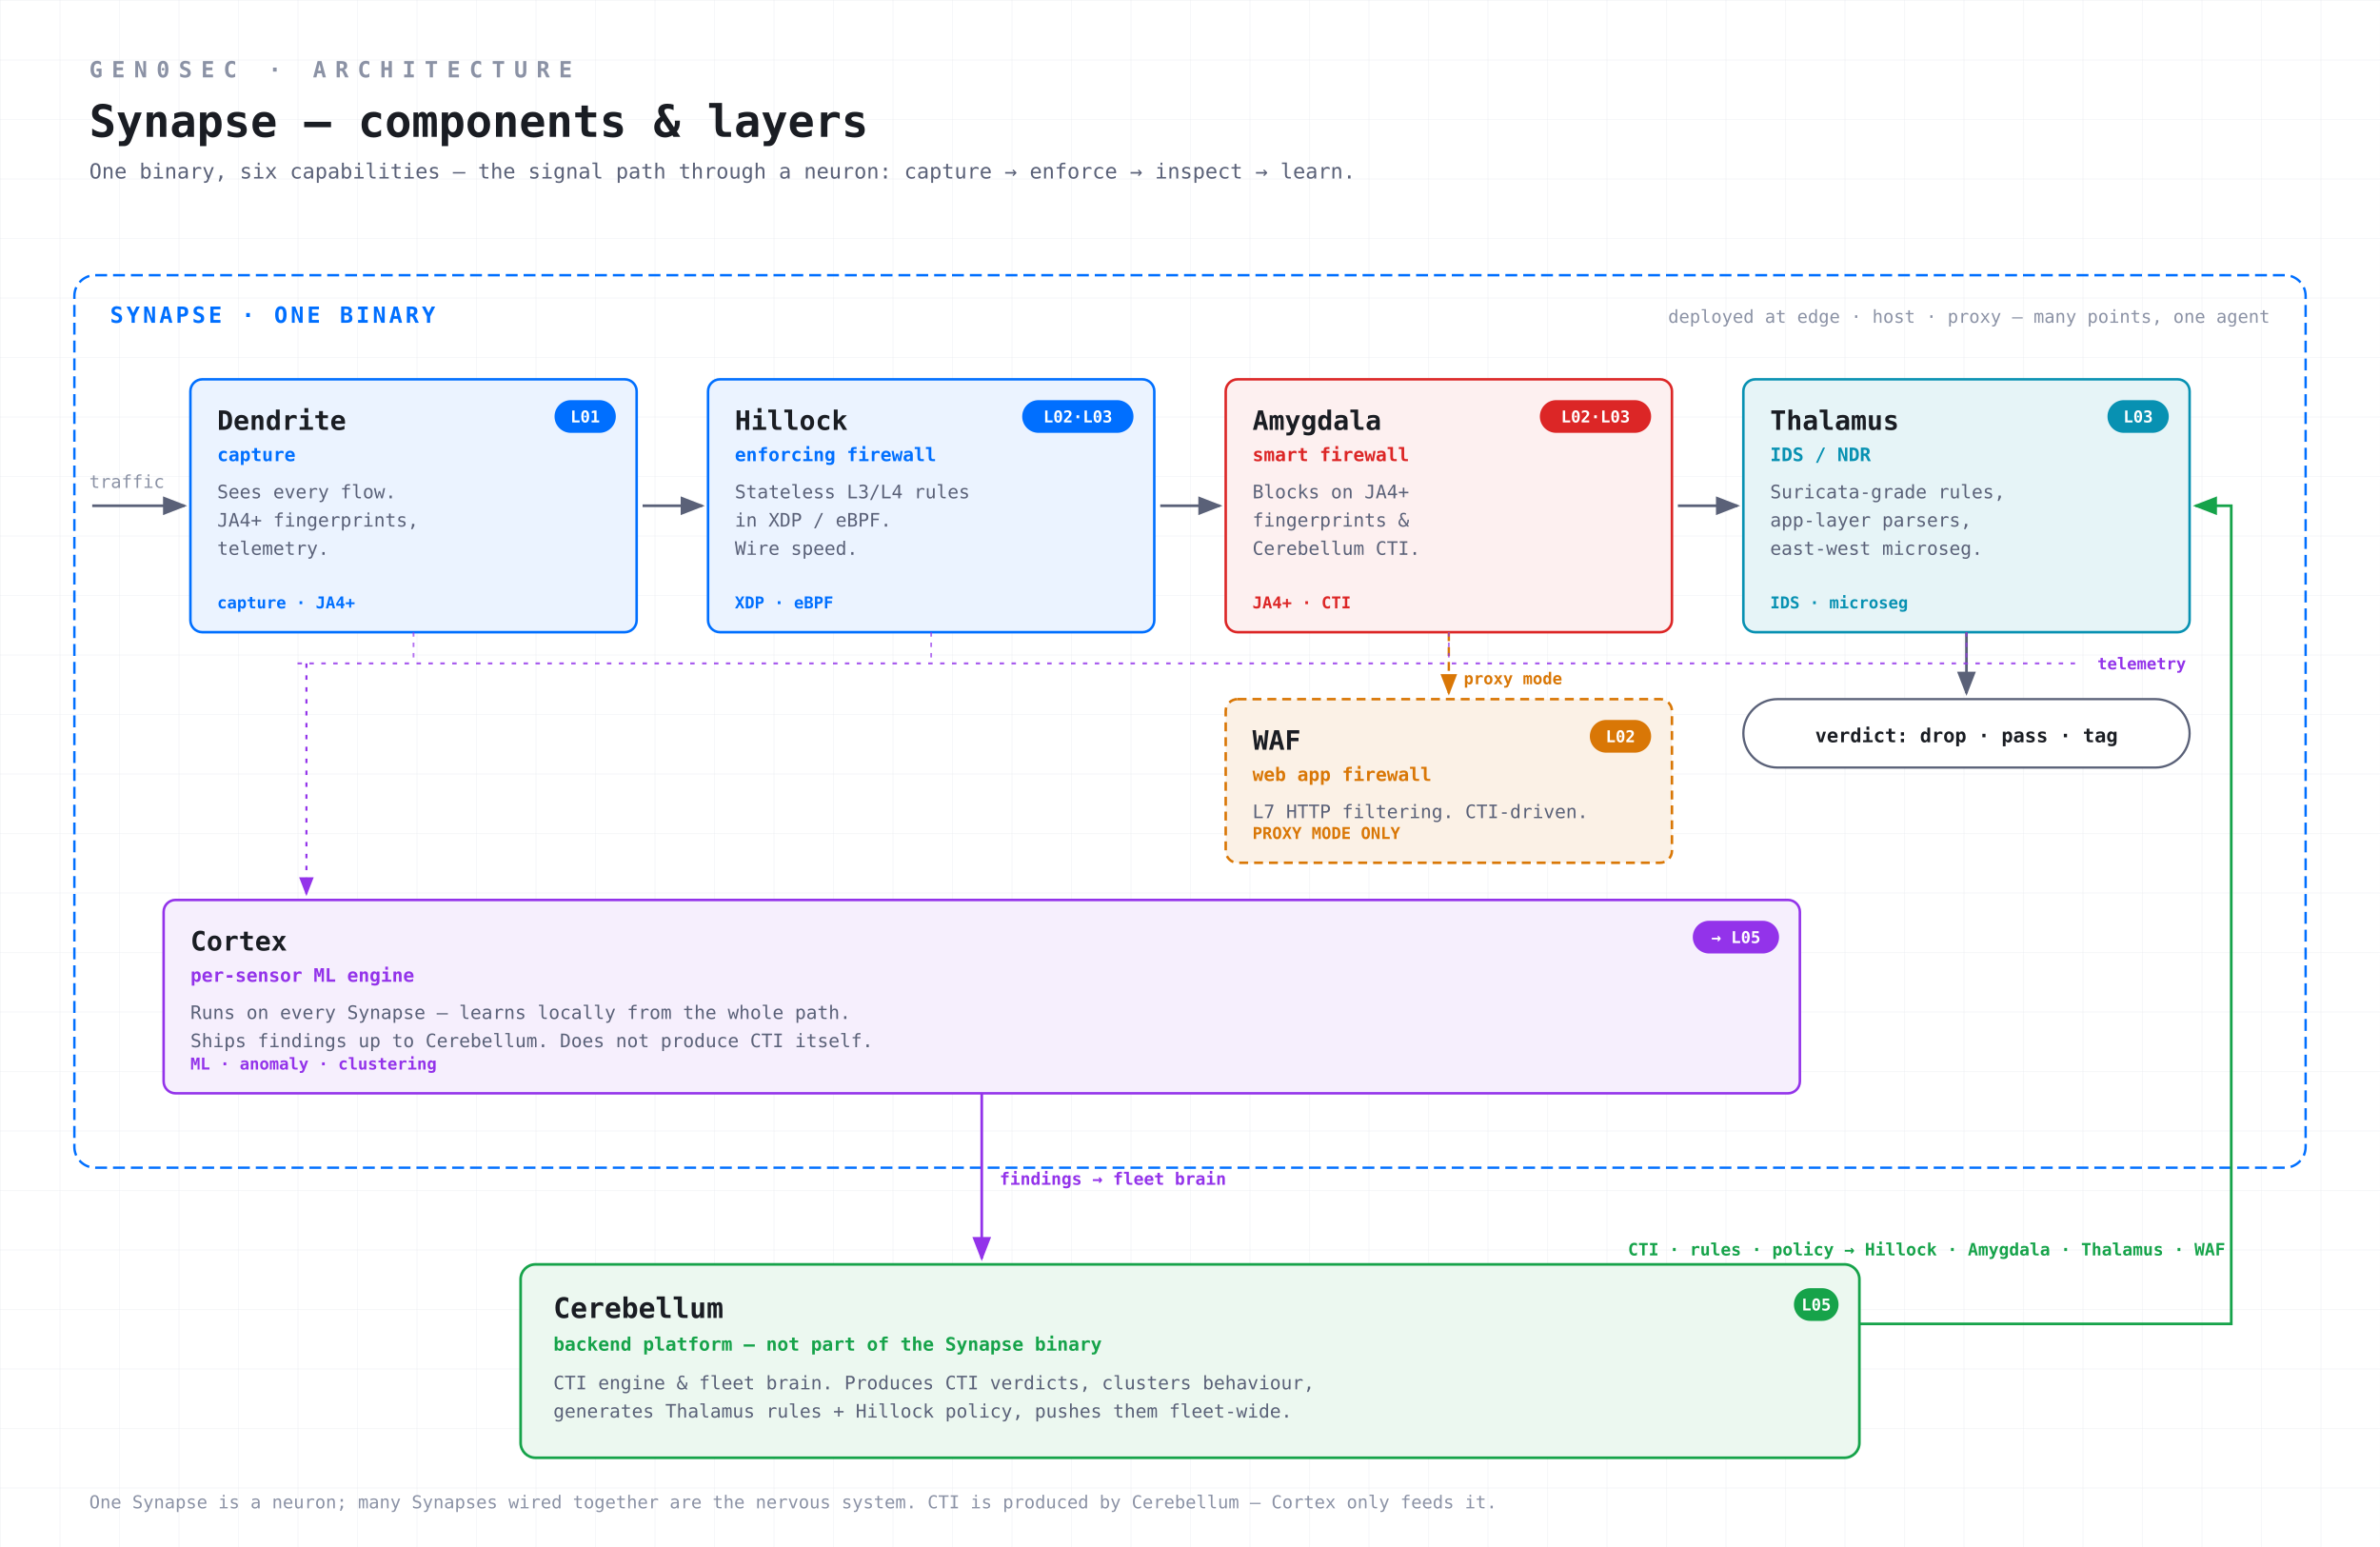
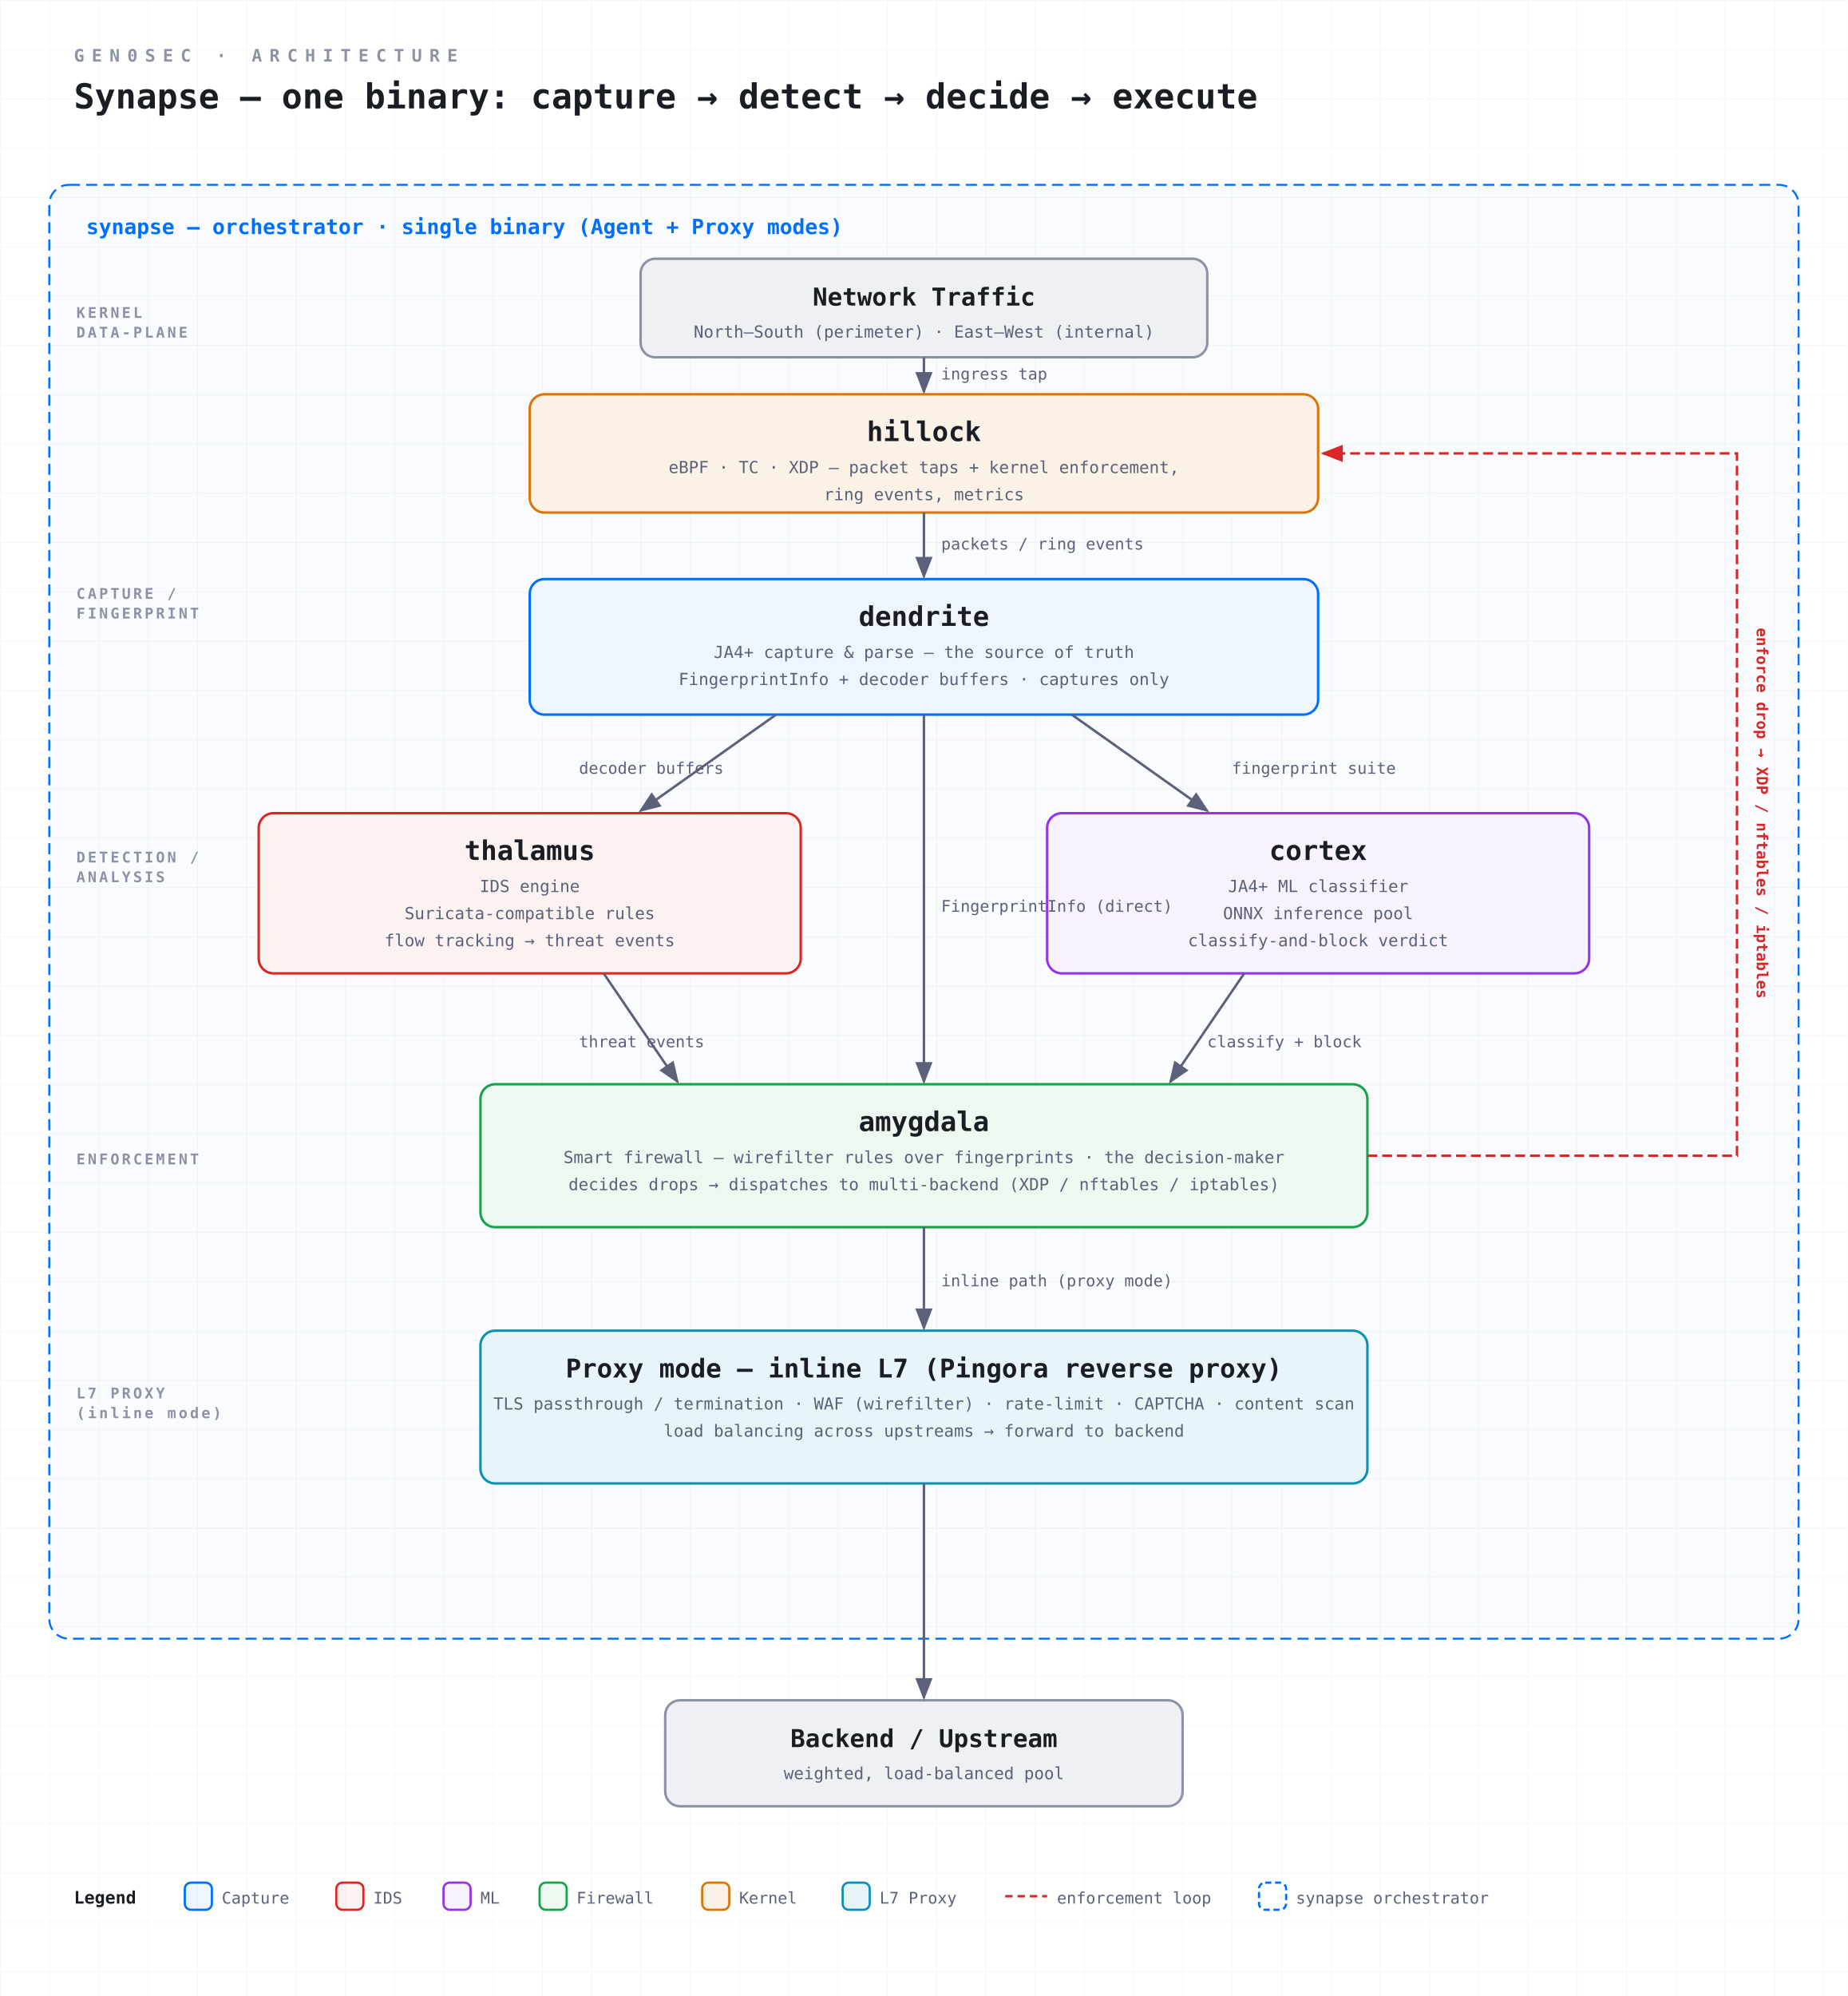
- <svg xmlns="http://www.w3.org/2000/svg" viewBox="0 0 1600 1040" font-family="'JetBrains Mono', ui-monospace, monospace">
+ <svg xmlns="http://www.w3.org/2000/svg" viewBox="0 0 1500 1620" font-family="'JetBrains Mono', ui-monospace, monospace">
  <style>text{font-family:'JetBrains Mono',ui-monospace,'SFMono-Regular',Menlo,Consolas,monospace;}</style>
  <defs>
    <pattern id="grid" width="40" height="40" patternUnits="userSpaceOnUse">
      <path d="M 40 0 L 0 0 0 40" fill="none" stroke="#e8eaef" stroke-width="0.5" />
    </pattern>
-     <marker id="ah" markerWidth="9" markerHeight="7" refX="8" refY="3.5" orient="auto">
+     <marker id="ar" markerWidth="9" markerHeight="7" refX="8" refY="3.5" orient="auto">
      <polygon points="0 0, 9 3.5, 0 7" fill="#5a6178" />
    </marker>
-     <marker id="ahp" markerWidth="9" markerHeight="7" refX="8" refY="3.5" orient="auto">
-       <polygon points="0 0, 9 3.5, 0 7" fill="#9333ea" />
-     </marker>
-     <marker id="ahg" markerWidth="9" markerHeight="7" refX="8" refY="3.5" orient="auto">
-       <polygon points="0 0, 9 3.5, 0 7" fill="#16a34a" />
-     </marker>
-     <marker id="aho" markerWidth="9" markerHeight="7" refX="8" refY="3.5" orient="auto">
-       <polygon points="0 0, 9 3.5, 0 7" fill="#d97706" />
+     <marker id="ar-red" markerWidth="9" markerHeight="7" refX="8" refY="3.5" orient="auto">
+       <polygon points="0 0, 9 3.5, 0 7" fill="#dc2626" />
    </marker>
  </defs>
-   <rect width="1600" height="1040" fill="#ffffff" />
-   <rect width="1600" height="1040" fill="url(#grid)" />
-   <text x="60" y="52" fill="#8b92a5" font-size="15" letter-spacing="6" font-weight="600">GEN0SEC · ARCHITECTURE</text>
-   <text x="60" y="92" fill="#1a1d23" font-size="30" font-weight="700">Synapse — components &amp; layers</text>
-   <text x="60" y="120" fill="#5a6178" font-size="14">One binary, six capabilities — the signal path through a neuron: capture → enforce → inspect → learn.</text>
-   <rect x="50" y="185" width="1500" height="600" rx="14" fill="none" stroke="#006fff" stroke-width="1.6" stroke-dasharray="8 4" />
-   <text x="74" y="217" fill="#006fff" font-size="15" font-weight="700" letter-spacing="2">SYNAPSE · ONE BINARY</text>
-   <text x="1526" y="217" fill="#8b92a5" font-size="12" text-anchor="end">deployed at edge · host · proxy — many points, one agent</text>
-   <rect x="128" y="255" width="300" height="170" rx="8" fill="#ffffff" />
-   <rect x="128" y="255" width="300" height="170" rx="8" fill="rgba(0,111,255,0.08)" stroke="#006fff" stroke-width="1.7" />
-   <text x="146" y="289" fill="#1a1d23" font-size="18" font-weight="700">Dendrite</text>
-   <text x="146" y="310" fill="#006fff" font-size="12.5" font-weight="600">capture</text>
-   <text x="146" y="335" fill="#5a6178" font-size="12.5">Sees every flow.</text>
-   <text x="146" y="354" fill="#5a6178" font-size="12.5">JA4+ fingerprints,</text>
-   <text x="146" y="373" fill="#5a6178" font-size="12.5">telemetry.</text>
-   <rect x="372.8" y="269" width="41.2" height="22" rx="11" fill="#006fff" />
-   <text x="393.4" y="284" fill="#ffffff" font-size="11" font-weight="700" text-anchor="middle">L01</text>
-   <text x="146" y="409" fill="#006fff" font-size="11" font-weight="600">capture · JA4+</text>
-   <rect x="476" y="255" width="300" height="170" rx="8" fill="#ffffff" />
-   <rect x="476" y="255" width="300" height="170" rx="8" fill="rgba(0,111,255,0.08)" stroke="#006fff" stroke-width="1.7" />
-   <text x="494" y="289" fill="#1a1d23" font-size="18" font-weight="700">Hillock</text>
-   <text x="494" y="310" fill="#006fff" font-size="12.5" font-weight="600">enforcing firewall</text>
-   <text x="494" y="335" fill="#5a6178" font-size="12.5">Stateless L3/L4 rules</text>
-   <text x="494" y="354" fill="#5a6178" font-size="12.5">in XDP / eBPF.</text>
-   <text x="494" y="373" fill="#5a6178" font-size="12.5">Wire speed.</text>
-   <rect x="687.2" y="269" width="74.8" height="22" rx="11" fill="#006fff" />
-   <text x="724.6" y="284" fill="#ffffff" font-size="11" font-weight="700" text-anchor="middle">L02·L03</text>
-   <text x="494" y="409" fill="#006fff" font-size="11" font-weight="600">XDP · eBPF</text>
-   <rect x="824" y="255" width="300" height="170" rx="8" fill="#ffffff" />
-   <rect x="824" y="255" width="300" height="170" rx="8" fill="rgba(220,38,38,0.07)" stroke="#dc2626" stroke-width="1.7" />
-   <text x="842" y="289" fill="#1a1d23" font-size="18" font-weight="700">Amygdala</text>
-   <text x="842" y="310" fill="#dc2626" font-size="12.5" font-weight="600">smart firewall</text>
-   <text x="842" y="335" fill="#5a6178" font-size="12.5">Blocks on JA4+</text>
-   <text x="842" y="354" fill="#5a6178" font-size="12.5">fingerprints &amp;</text>
-   <text x="842" y="373" fill="#5a6178" font-size="12.5">Cerebellum CTI.</text>
-   <rect x="1035.2" y="269" width="74.8" height="22" rx="11" fill="#dc2626" />
-   <text x="1072.6" y="284" fill="#ffffff" font-size="11" font-weight="700" text-anchor="middle">L02·L03</text>
-   <text x="842" y="409" fill="#dc2626" font-size="11" font-weight="600">JA4+ · CTI</text>
-   <rect x="1172" y="255" width="300" height="170" rx="8" fill="#ffffff" />
-   <rect x="1172" y="255" width="300" height="170" rx="8" fill="rgba(8,145,178,0.10)" stroke="#0891b2" stroke-width="1.7" />
-   <text x="1190" y="289" fill="#1a1d23" font-size="18" font-weight="700">Thalamus</text>
-   <text x="1190" y="310" fill="#0891b2" font-size="12.5" font-weight="600">IDS / NDR</text>
-   <text x="1190" y="335" fill="#5a6178" font-size="12.5">Suricata-grade rules,</text>
-   <text x="1190" y="354" fill="#5a6178" font-size="12.5">app-layer parsers,</text>
-   <text x="1190" y="373" fill="#5a6178" font-size="12.5">east-west microseg.</text>
-   <rect x="1416.8" y="269" width="41.2" height="22" rx="11" fill="#0891b2" />
-   <text x="1437.4" y="284" fill="#ffffff" font-size="11" font-weight="700" text-anchor="middle">L03</text>
-   <text x="1190" y="409" fill="#0891b2" font-size="11" font-weight="600">IDS · microseg</text>
-   <text x="60" y="328" fill="#8b92a5" font-size="12">traffic</text>
-   <line x1="62" y1="340" x2="124" y2="340" stroke="#5a6178" stroke-width="1.8" marker-end="url(#ah)" />
-   <line x1="432" y1="340" x2="472" y2="340" stroke="#5a6178" stroke-width="1.8" marker-end="url(#ah)" />
-   <line x1="780" y1="340" x2="820" y2="340" stroke="#5a6178" stroke-width="1.8" marker-end="url(#ah)" />
-   <line x1="1128" y1="340" x2="1168" y2="340" stroke="#5a6178" stroke-width="1.8" marker-end="url(#ah)" />
-   <line x1="1322" y1="425" x2="1322" y2="466" stroke="#5a6178" stroke-width="1.8" marker-end="url(#ah)" />
-   <rect x="1172" y="470" width="300" height="46" rx="23" fill="#ffffff" stroke="#5a6178" stroke-width="1.5" />
-   <text x="1322" y="499" fill="#1a1d23" font-size="13" font-weight="700" text-anchor="middle">verdict: drop · pass · tag</text>
-   <line x1="974" y1="425" x2="974" y2="466" stroke="#d97706" stroke-width="1.6" stroke-dasharray="6 4" marker-end="url(#aho)" />
-   <text x="984" y="460" fill="#d97706" font-size="11" font-weight="600">proxy mode</text>
-   <rect x="824" y="470" width="300" height="110" rx="8" fill="#ffffff" />
-   <rect x="824" y="470" width="300" height="110" rx="8" fill="rgba(217,119,6,0.10)" stroke="#d97706" stroke-width="1.7" stroke-dasharray="6 4" />
-   <text x="842" y="504" fill="#1a1d23" font-size="18" font-weight="700">WAF</text>
-   <text x="842" y="525" fill="#d97706" font-size="12.5" font-weight="600">web app firewall</text>
-   <text x="842" y="550" fill="#5a6178" font-size="12.5">L7 HTTP filtering. CTI-driven.</text>
-   <rect x="1068.8" y="484" width="41.2" height="22" rx="11" fill="#d97706" />
-   <text x="1089.4" y="499" fill="#ffffff" font-size="11" font-weight="700" text-anchor="middle">L02</text>
-   <text x="842" y="564" fill="#d97706" font-size="11" font-weight="600">PROXY MODE ONLY</text>
-   <path d="M 200 446 H 1400" fill="none" stroke="#9333ea" stroke-width="1.4" stroke-dasharray="3 5" opacity="0.8" />
-   <line x1="278" y1="425" x2="278" y2="446" stroke="#9333ea" stroke-width="1.2" stroke-dasharray="3 4" opacity="0.7" />
-   <line x1="626" y1="425" x2="626" y2="446" stroke="#9333ea" stroke-width="1.2" stroke-dasharray="3 4" opacity="0.7" />
-   <line x1="974" y1="425" x2="974" y2="446" stroke="#9333ea" stroke-width="1.2" stroke-dasharray="3 4" opacity="0.7" />
-   <line x1="1322" y1="425" x2="1322" y2="446" stroke="#9333ea" stroke-width="1.2" stroke-dasharray="3 4" opacity="0.7" />
-   <text x="1410" y="450" fill="#9333ea" font-size="11" font-weight="600">telemetry</text>
-   <line x1="206" y1="446" x2="206" y2="601" stroke="#9333ea" stroke-width="1.4" stroke-dasharray="3 5" marker-end="url(#ahp)" />
-   <rect x="110" y="605" width="1100" height="130" rx="8" fill="#ffffff" />
-   <rect x="110" y="605" width="1100" height="130" rx="8" fill="rgba(147,51,234,0.08)" stroke="#9333ea" stroke-width="1.7" />
-   <text x="128" y="639" fill="#1a1d23" font-size="18" font-weight="700">Cortex</text>
-   <text x="128" y="660" fill="#9333ea" font-size="12.5" font-weight="600">per-sensor ML engine</text>
-   <text x="128" y="685" fill="#5a6178" font-size="12.5">Runs on every Synapse — learns locally from the whole path.</text>
-   <text x="128" y="704" fill="#5a6178" font-size="12.5">Ships findings up to Cerebellum. Does not produce CTI itself.</text>
-   <rect x="1138" y="619" width="58" height="22" rx="11" fill="#9333ea" />
-   <text x="1167" y="634" fill="#ffffff" font-size="11" font-weight="700" text-anchor="middle">→ L05</text>
-   <text x="128" y="719" fill="#9333ea" font-size="11" font-weight="600">ML · anomaly · clustering</text>
-   <rect x="350" y="850" width="900" height="130" rx="10" fill="#ffffff" />
-   <rect x="350" y="850" width="900" height="130" rx="10" fill="rgba(22,163,74,0.08)" stroke="#16a34a" stroke-width="1.8" />
-   <text x="372" y="886" fill="#1a1d23" font-size="19" font-weight="700">Cerebellum</text>
-   <text x="372" y="908" fill="#16a34a" font-size="12.5" font-weight="600">backend platform — not part of the Synapse binary</text>
-   <text x="372" y="934" fill="#5a6178" font-size="12.5">CTI engine &amp; fleet brain. Produces CTI verdicts, clusters behaviour,</text>
-   <text x="372" y="953" fill="#5a6178" font-size="12.5">generates Thalamus rules + Hillock policy, pushes them fleet-wide.</text>
-   <rect x="1206" y="866" width="30" height="22" rx="11" fill="#16a34a" />
-   <text x="1221" y="881" fill="#ffffff" font-size="11" font-weight="700" text-anchor="middle">L05</text>
-   <line x1="660" y1="735" x2="660" y2="846" stroke="#9333ea" stroke-width="1.8" marker-end="url(#ahp)" />
-   <text x="672" y="796.5" fill="#9333ea" font-size="11.5" font-weight="600">findings → fleet brain</text>
-   <path d="M 1250 890 H 1500 V 340 H 1476" fill="none" stroke="#16a34a" stroke-width="1.8" marker-end="url(#ahg)" />
-   <text x="1496" y="844" fill="#16a34a" font-size="11.5" font-weight="600" text-anchor="end">CTI · rules · policy → Hillock · Amygdala · Thalamus · WAF</text>
-   <text x="60" y="1014" fill="#8b92a5" font-size="12">One Synapse is a neuron; many Synapses wired together are the nervous system. CTI is produced by Cerebellum — Cortex only feeds it.</text>
+   <rect width="1500" height="1620" fill="#ffffff" />
+   <rect width="1500" height="1620" fill="url(#grid)" />
+   <text x="60" y="50" fill="#8b92a5" font-size="14" letter-spacing="6" font-weight="600">GEN0SEC · ARCHITECTURE</text>
+   <text x="60" y="88" fill="#1a1d23" font-size="28" font-weight="700">Synapse — one binary: capture → detect → decide → execute</text>
+   <rect x="40" y="150" width="1420" height="1180" rx="16" fill="rgba(0,111,255,0.025)" stroke="#006fff" stroke-width="1.6" stroke-dasharray="9 5" />
+   <text x="70" y="190" fill="#006fff" font-size="17" font-weight="700">synapse — orchestrator · single binary (Agent + Proxy modes)</text>
+   <rect x="520" y="210" width="460" height="80" rx="12" fill="#ffffff" />
+   <rect x="520" y="210" width="460" height="80" rx="12" fill="#eef0f3" stroke="#8b92a5" stroke-width="2" />
+   <text x="750" y="248" fill="#1a1d23" font-size="20" font-weight="700" text-anchor="middle">Network Traffic</text>
+   <text x="750" y="274" fill="#5a6178" font-size="13.5" text-anchor="middle">North–South (perimeter) · East–West (internal)</text>
+   <text x="62" y="258" fill="#8b92a5" font-size="12" letter-spacing="2" font-weight="700">KERNEL</text>
+   <text x="62" y="274" fill="#8b92a5" font-size="12" letter-spacing="2" font-weight="700">DATA-PLANE</text>
+   <rect x="430" y="320" width="640" height="96" rx="12" fill="#ffffff" />
+   <rect x="430" y="320" width="640" height="96" rx="12" fill="rgba(217,119,6,0.10)" stroke="#d97706" stroke-width="2" />
+   <text x="750" y="358" fill="#1a1d23" font-size="22" font-weight="700" text-anchor="middle">hillock</text>
+   <text x="750" y="384" fill="#5a6178" font-size="13.5" text-anchor="middle">eBPF · TC · XDP — packet taps + kernel enforcement,</text>
+   <text x="750" y="406" fill="#5a6178" font-size="13.5" text-anchor="middle">ring events, metrics</text>
+   <line x1="750" y1="290" x2="750" y2="318" stroke="#5a6178" stroke-width="2" marker-end="url(#ar)" />
+   <text x="764" y="308" fill="#5a6178" font-size="13">ingress tap</text>
+   <text x="62" y="486" fill="#8b92a5" font-size="12" letter-spacing="2" font-weight="700">CAPTURE /</text>
+   <text x="62" y="502" fill="#8b92a5" font-size="12" letter-spacing="2" font-weight="700">FINGERPRINT</text>
+   <rect x="430" y="470" width="640" height="110" rx="12" fill="#ffffff" />
+   <rect x="430" y="470" width="640" height="110" rx="12" fill="rgba(0,111,255,0.07)" stroke="#006fff" stroke-width="2" />
+   <text x="750" y="508" fill="#1a1d23" font-size="22" font-weight="700" text-anchor="middle">dendrite</text>
+   <text x="750" y="534" fill="#5a6178" font-size="13.5" text-anchor="middle">JA4+ capture &amp; parse — the source of truth</text>
+   <text x="750" y="556" fill="#5a6178" font-size="13.5" text-anchor="middle">FingerprintInfo + decoder buffers · captures only</text>
+   <line x1="750" y1="416" x2="750" y2="468" stroke="#5a6178" stroke-width="2" marker-end="url(#ar)" />
+   <text x="764" y="446" fill="#5a6178" font-size="13">packets / ring events</text>
+   <text x="62" y="700" fill="#8b92a5" font-size="12" letter-spacing="2" font-weight="700">DETECTION /</text>
+   <text x="62" y="716" fill="#8b92a5" font-size="12" letter-spacing="2" font-weight="700">ANALYSIS</text>
+   <rect x="210" y="660" width="440" height="130" rx="12" fill="#ffffff" />
+   <rect x="210" y="660" width="440" height="130" rx="12" fill="rgba(220,38,38,0.06)" stroke="#dc2626" stroke-width="2" />
+   <text x="430" y="698" fill="#1a1d23" font-size="22" font-weight="700" text-anchor="middle">thalamus</text>
+   <text x="430" y="724" fill="#5a6178" font-size="13.5" text-anchor="middle">IDS engine</text>
+   <text x="430" y="746" fill="#5a6178" font-size="13.5" text-anchor="middle">Suricata-compatible rules</text>
+   <text x="430" y="768" fill="#5a6178" font-size="13.5" text-anchor="middle">flow tracking → threat events</text>
+   <rect x="850" y="660" width="440" height="130" rx="12" fill="#ffffff" />
+   <rect x="850" y="660" width="440" height="130" rx="12" fill="rgba(147,51,234,0.07)" stroke="#9333ea" stroke-width="2" />
+   <text x="1070" y="698" fill="#1a1d23" font-size="22" font-weight="700" text-anchor="middle">cortex</text>
+   <text x="1070" y="724" fill="#5a6178" font-size="13.5" text-anchor="middle">JA4+ ML classifier</text>
+   <text x="1070" y="746" fill="#5a6178" font-size="13.5" text-anchor="middle">ONNX inference pool</text>
+   <text x="1070" y="768" fill="#5a6178" font-size="13.5" text-anchor="middle">classify-and-block verdict</text>
+   <line x1="630" y1="580" x2="520" y2="658" stroke="#5a6178" stroke-width="2" marker-end="url(#ar)" />
+   <text x="470" y="628" fill="#5a6178" font-size="13">decoder buffers</text>
+   <line x1="870" y1="580" x2="980" y2="658" stroke="#5a6178" stroke-width="2" marker-end="url(#ar)" />
+   <text x="1000" y="628" fill="#5a6178" font-size="13">fingerprint suite</text>
+   <text x="62" y="945" fill="#8b92a5" font-size="12" letter-spacing="2" font-weight="700">ENFORCEMENT</text>
+   <rect x="390" y="880" width="720" height="116" rx="12" fill="#ffffff" />
+   <rect x="390" y="880" width="720" height="116" rx="12" fill="rgba(22,163,74,0.08)" stroke="#16a34a" stroke-width="2" />
+   <text x="750" y="918" fill="#1a1d23" font-size="22" font-weight="700" text-anchor="middle">amygdala</text>
+   <text x="750" y="944" fill="#5a6178" font-size="13.5" text-anchor="middle">Smart firewall — wirefilter rules over fingerprints · the decision-maker</text>
+   <text x="750" y="966" fill="#5a6178" font-size="13.5" text-anchor="middle">decides drops → dispatches to multi-backend (XDP / nftables / iptables)</text>
+   <line x1="490" y1="790" x2="550" y2="878" stroke="#5a6178" stroke-width="2" marker-end="url(#ar)" />
+   <text x="470" y="850" fill="#5a6178" font-size="13">threat events</text>
+   <line x1="750" y1="580" x2="750" y2="878" stroke="#5a6178" stroke-width="2" marker-end="url(#ar)" />
+   <text x="764" y="740" fill="#5a6178" font-size="13">FingerprintInfo (direct)</text>
+   <line x1="1010" y1="790" x2="950" y2="878" stroke="#5a6178" stroke-width="2" marker-end="url(#ar)" />
+   <text x="980" y="850" fill="#5a6178" font-size="13">classify + block</text>
+   <text x="62" y="1135" fill="#8b92a5" font-size="12" letter-spacing="2" font-weight="700">L7 PROXY</text>
+   <text x="62" y="1151" fill="#8b92a5" font-size="12" letter-spacing="2" font-weight="700">(inline mode)</text>
+   <rect x="390" y="1080" width="720" height="124" rx="12" fill="#ffffff" />
+   <rect x="390" y="1080" width="720" height="124" rx="12" fill="rgba(8,145,178,0.09)" stroke="#0891b2" stroke-width="2" />
+   <text x="750" y="1118" fill="#1a1d23" font-size="21" font-weight="700" text-anchor="middle">Proxy mode — inline L7 (Pingora reverse proxy)</text>
+   <text x="750" y="1144" fill="#5a6178" font-size="13.5" text-anchor="middle">TLS passthrough / termination · WAF (wirefilter) · rate-limit · CAPTCHA · content scan</text>
+   <text x="750" y="1166" fill="#5a6178" font-size="13.5" text-anchor="middle">load balancing across upstreams → forward to backend</text>
+   <line x1="750" y1="996" x2="750" y2="1078" stroke="#5a6178" stroke-width="2" marker-end="url(#ar)" />
+   <text x="764" y="1044" fill="#5a6178" font-size="13">inline path (proxy mode)</text>
+   <rect x="540" y="1380" width="420" height="86" rx="12" fill="#ffffff" />
+   <rect x="540" y="1380" width="420" height="86" rx="12" fill="#eef0f3" stroke="#8b92a5" stroke-width="2" />
+   <text x="750" y="1418" fill="#1a1d23" font-size="20" font-weight="700" text-anchor="middle">Backend / Upstream</text>
+   <text x="750" y="1444" fill="#5a6178" font-size="13.5" text-anchor="middle">weighted, load-balanced pool</text>
+   <line x1="750" y1="1204" x2="750" y2="1378" stroke="#5a6178" stroke-width="2" marker-end="url(#ar)" />
+   <path d="M 1110 938 H 1410 V 368 H 1074" fill="none" stroke="#dc2626" stroke-width="2" stroke-dasharray="8 4" marker-end="url(#ar-red)" />
+   <text x="1426" y="660" fill="#dc2626" font-size="12.5" font-weight="600" transform="rotate(90 1426 660)" text-anchor="middle">enforce drop → XDP / nftables / iptables</text>
+   <text x="60" y="1545" fill="#1a1d23" font-size="14" font-weight="700">Legend</text>
+   <rect x="150" y="1528" width="22" height="22" rx="5" fill="rgba(0,111,255,0.07)" stroke="#006fff" stroke-width="1.8" />
+   <text x="180" y="1545" fill="#5a6178" font-size="13">Capture</text>
+   <rect x="273" y="1528" width="22" height="22" rx="5" fill="rgba(220,38,38,0.06)" stroke="#dc2626" stroke-width="1.8" />
+   <text x="303" y="1545" fill="#5a6178" font-size="13">IDS</text>
+   <rect x="360" y="1528" width="22" height="22" rx="5" fill="rgba(147,51,234,0.07)" stroke="#9333ea" stroke-width="1.8" />
+   <text x="390" y="1545" fill="#5a6178" font-size="13">ML</text>
+   <rect x="438" y="1528" width="22" height="22" rx="5" fill="rgba(22,163,74,0.08)" stroke="#16a34a" stroke-width="1.8" />
+   <text x="468" y="1545" fill="#5a6178" font-size="13">Firewall</text>
+   <rect x="570" y="1528" width="22" height="22" rx="5" fill="rgba(217,119,6,0.10)" stroke="#d97706" stroke-width="1.8" />
+   <text x="600" y="1545" fill="#5a6178" font-size="13">Kernel</text>
+   <rect x="684" y="1528" width="22" height="22" rx="5" fill="rgba(8,145,178,0.09)" stroke="#0891b2" stroke-width="1.8" />
+   <text x="714" y="1545" fill="#5a6178" font-size="13">L7 Proxy</text>
+   <line x1="816" y1="1539" x2="850" y2="1539" stroke="#dc2626" stroke-width="2" stroke-dasharray="6 4" />
+   <text x="858" y="1545" fill="#5a6178" font-size="13">enforcement loop</text>
+   <rect x="1022" y="1528" width="22" height="22" rx="5" fill="none" stroke="#006fff" stroke-width="1.8" stroke-dasharray="5 3" />
+   <text x="1052" y="1545" fill="#5a6178" font-size="13">synapse orchestrator</text>
</svg>
